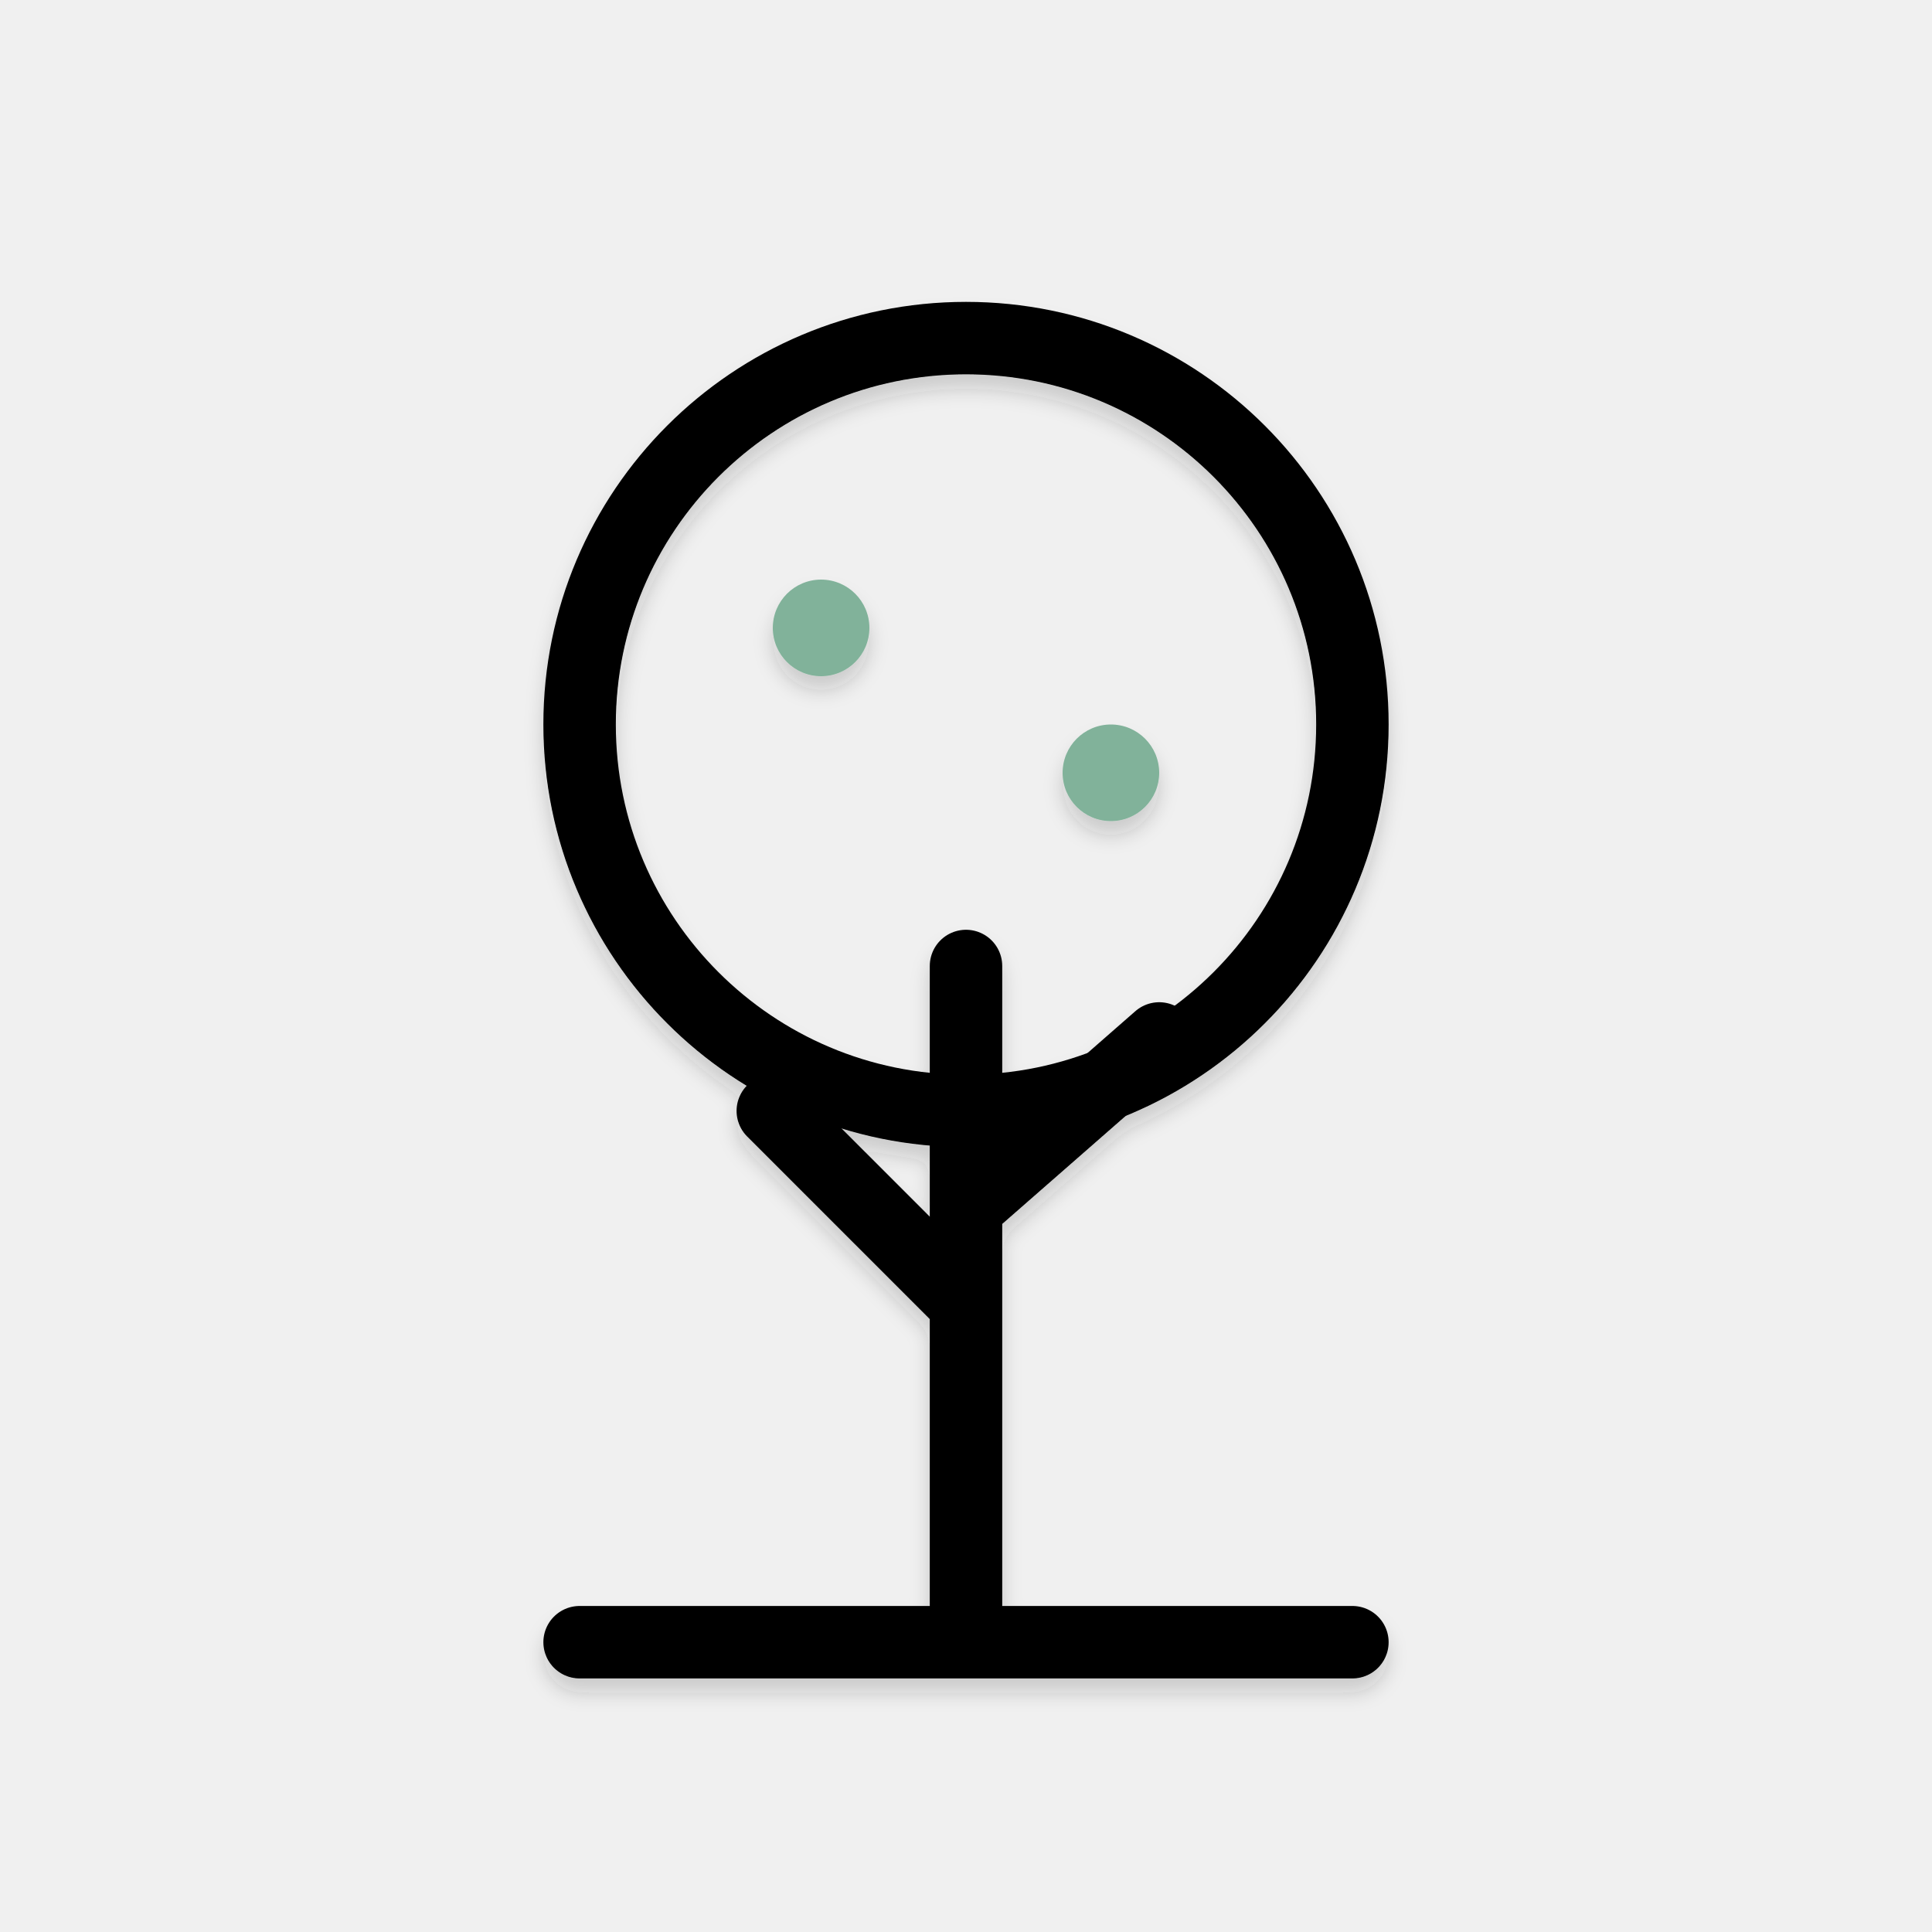
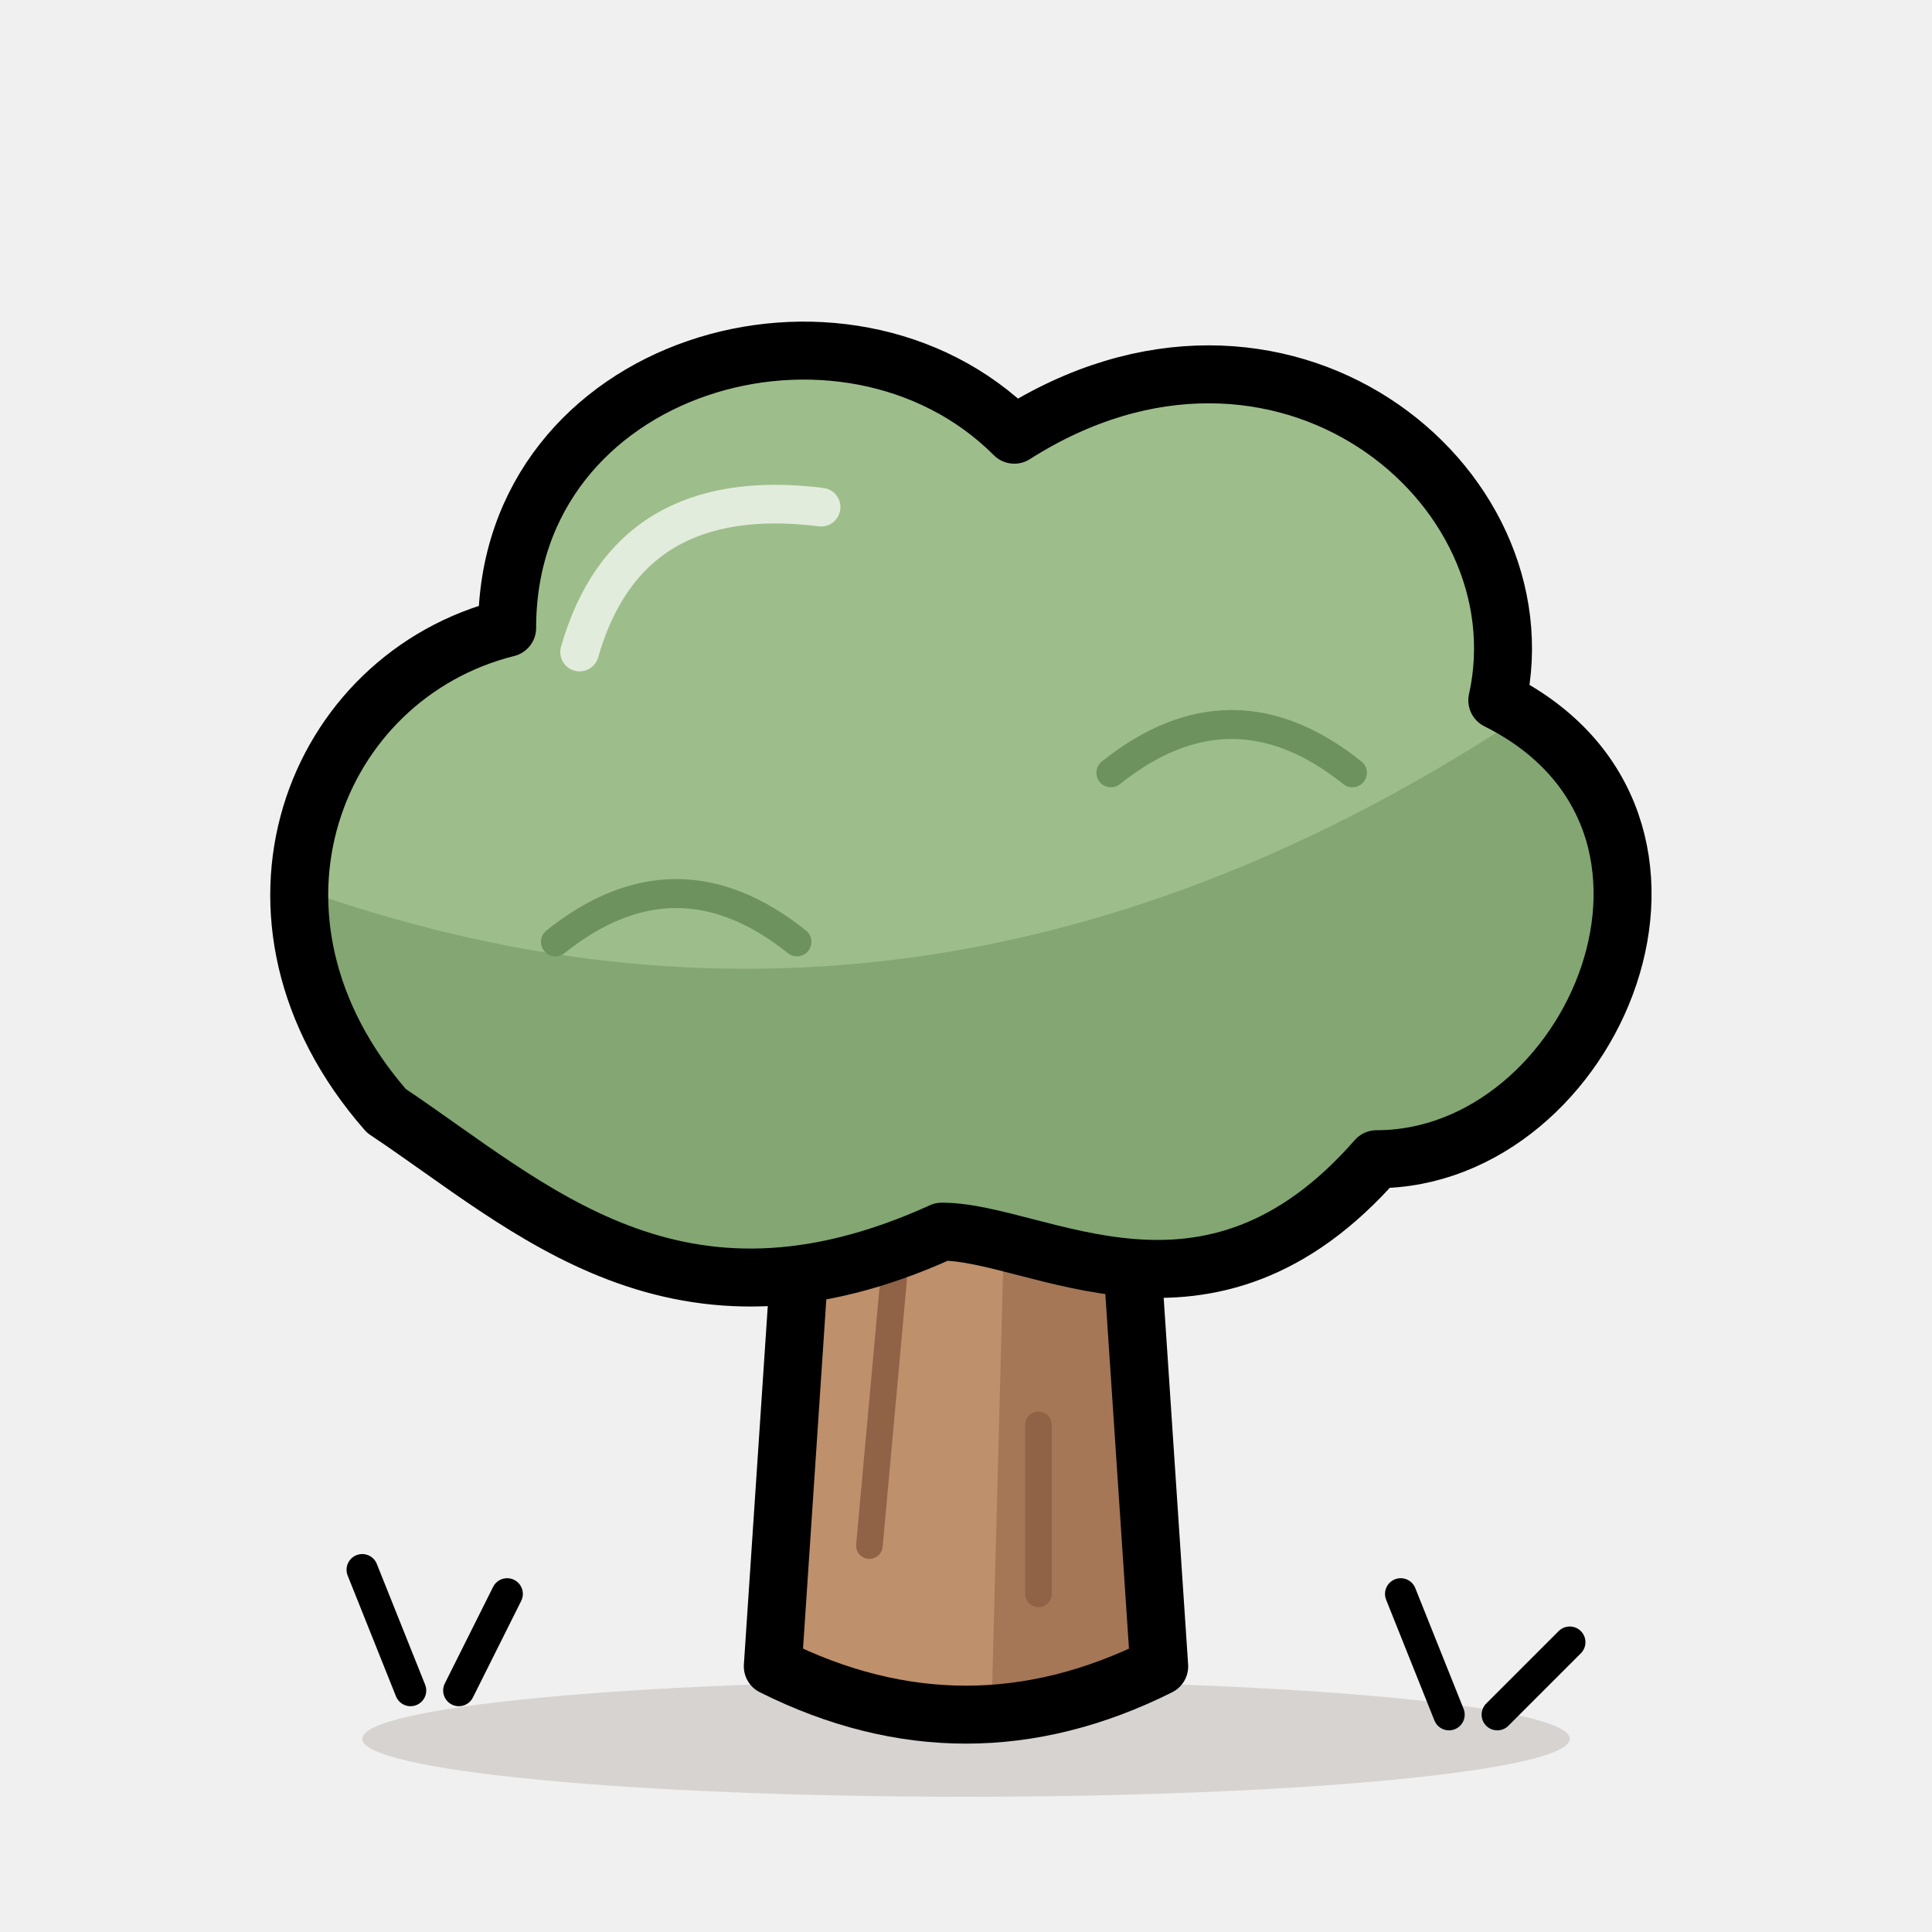
- <svg xmlns="http://www.w3.org/2000/svg" viewBox="0 0 80 80" role="img" aria-label="Tree / 大树">
+ <svg xmlns="http://www.w3.org/2000/svg" id="line-basics-tree-root" viewBox="0 0 80 80" role="img" aria-label="Tree / 大树" stroke-linecap="round" stroke-linejoin="round">
+   <style>#line-basics-tree-root,#line-basics-tree-root g{animation-play-state:inherit}.line-basics-tree-motion{animation:line-basics-tree-pulse 3.2s ease-in-out infinite;animation-play-state:inherit;transform-box:view-box;transform-origin:40px 50px}@keyframes line-basics-tree-pulse{0%,100%{transform:scale(1)}50%{transform:scale(1.025)}}@media (prefers-reduced-motion:reduce){.line-basics-tree-motion{animation:none!important;transform:none!important}}</style>
  <defs>
-     <filter id="line-soft-tree" x="-20%" y="-20%" width="140%" height="140%">
-       <feDropShadow dx="0" dy="0.6" stdDeviation="0.4" flood-color="#2C2C2C" flood-opacity=".18" />
-     </filter>
+     <path id="line-basics-tree-1" d="M34 39 L46 39 L48 69 Q40 73 32 69Z" />
+     <clipPath id="line-basics-tree-1c">
+       <use href="#line-basics-tree-1" />
+     </clipPath>
+     <path id="line-basics-tree-2" d="M16 46 C9 38 13 28 21 26 C21 15 35 11 42 18 C53 11 64 20 62 29 C72 34 66 48 57 48 C50 56 43 51 39 51 C28 56 22 50 16 46Z" />
+     <clipPath id="line-basics-tree-2c">
+       <use href="#line-basics-tree-2" />
+     </clipPath>
  </defs>
-   <style>.line-pulse{animation:line-pulse 3s steps(1) infinite}@keyframes line-pulse{0%,86%,100%{transform:translate(0,0)}88%{transform:translate(-1.5px,.5px)}90%{transform:translate(1.5px,-.5px)}92%{transform:translate(-.5px,0)}}@media (prefers-reduced-motion:reduce){.line-pop,.line-pulse,.line-spin,.line-float,.line-sway,.line-t{animation:none!important;stroke-dasharray:none}}</style>
-   <g filter="url(#line-soft-tree)">
-     <g class="line-pulse">
-       <g fill="none" stroke="currentColor" stroke-width="3" stroke-linecap="round" stroke-linejoin="round">
-         <circle cx="40" cy="30" r="16" />
-         <path d="M40 68 V40 M40 54 L32 46 M40 50 L48 43 M24 68 H56" />
-       </g>
-       <g fill="#81B29A">
-         <circle cx="34" cy="26" r="2" />
-         <circle cx="46" cy="32" r="2" />
-       </g>
+   <ellipse cx="40" cy="72" rx="25" ry="2.4" fill="#4B3A2A" opacity=".16" />
+   <use href="#line-basics-tree-1" fill="#BE906B" />
+   <g clip-path="url(#line-basics-tree-1c)">
+     <path d="M42 35 H52 V73 H41Z" fill="#906246" opacity="0.55" />
+     <path d="M37 53 l-1 11 M43 59 v7" fill="none" stroke="#906246" stroke-width="1.1" />
+   </g>
+   <use href="#line-basics-tree-1" fill="none" stroke="currentColor" stroke-width="2.4" />
+   <path d="M17 70 l-2 -5 M19 70 l2 -4 M60 71 l-2 -5 M62 71 l3 -3" fill="none" stroke="currentColor" stroke-width="1.3" />
+   <g class="line-basics-tree-motion">
+     <use href="#line-basics-tree-2" fill="#9DBE8B" />
+     <g clip-path="url(#line-basics-tree-2c)">
+       <path d="M13 37 Q39 46 64 29 L72 57 H10Z" fill="#6D925E" opacity="0.55" />
+       <path d="M24 27 Q26 20 34 21" fill="none" stroke="#FFFFFF" stroke-width="1.6" opacity="0.7" />
    </g>
+     <use href="#line-basics-tree-2" fill="none" stroke="currentColor" stroke-width="2.4" />
+     <path d="M23 39 q5 -4 10 0 M46 32 q5 -4 10 0" fill="none" stroke="#6D925E" stroke-width="1.2" />
  </g>
</svg>
